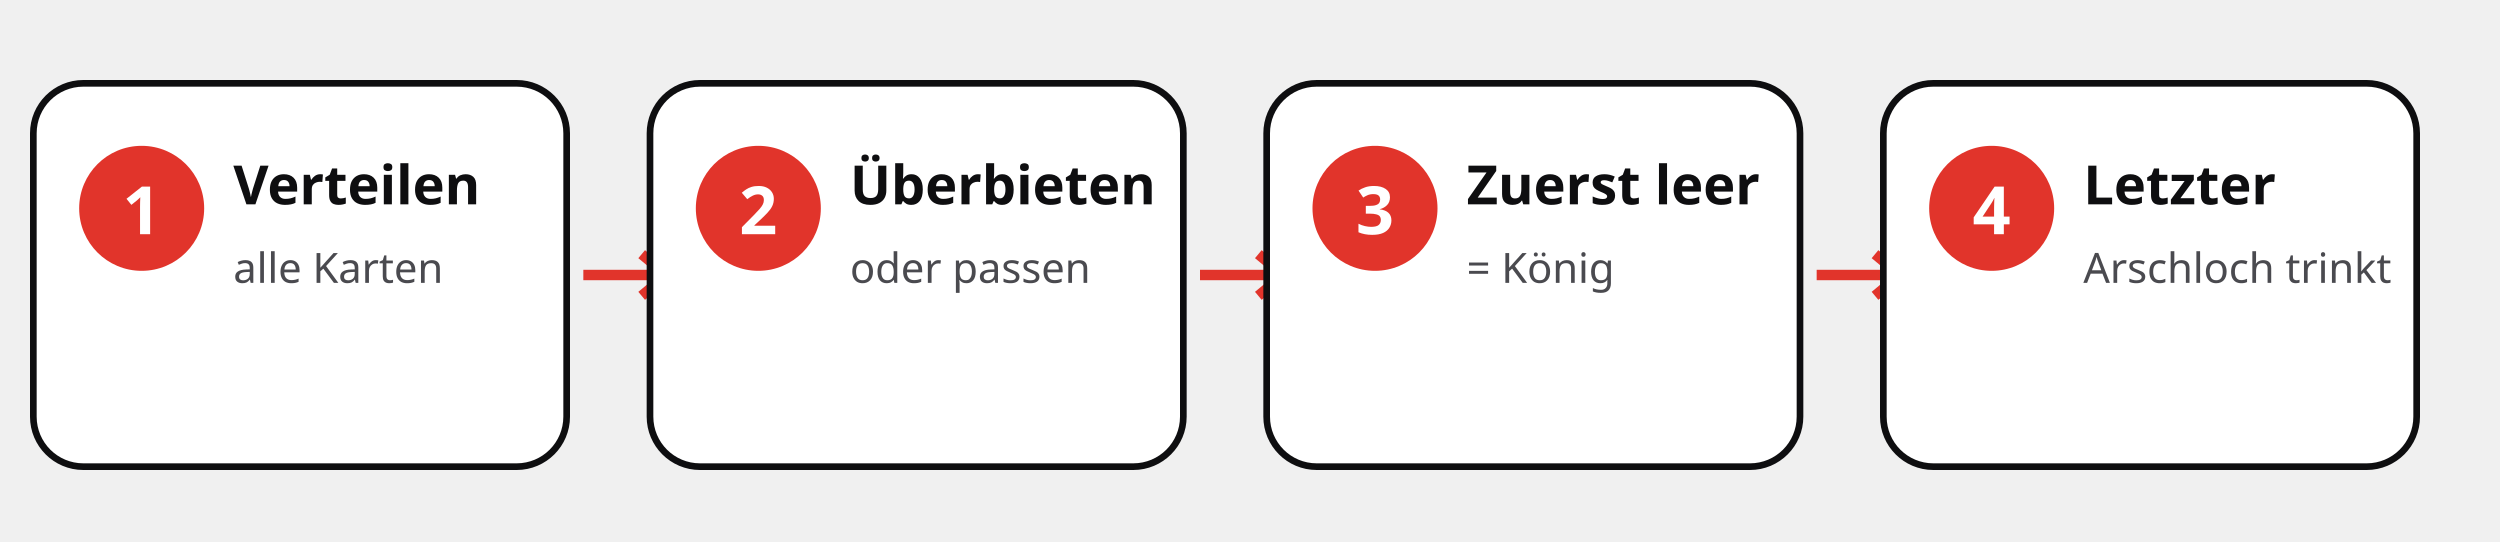
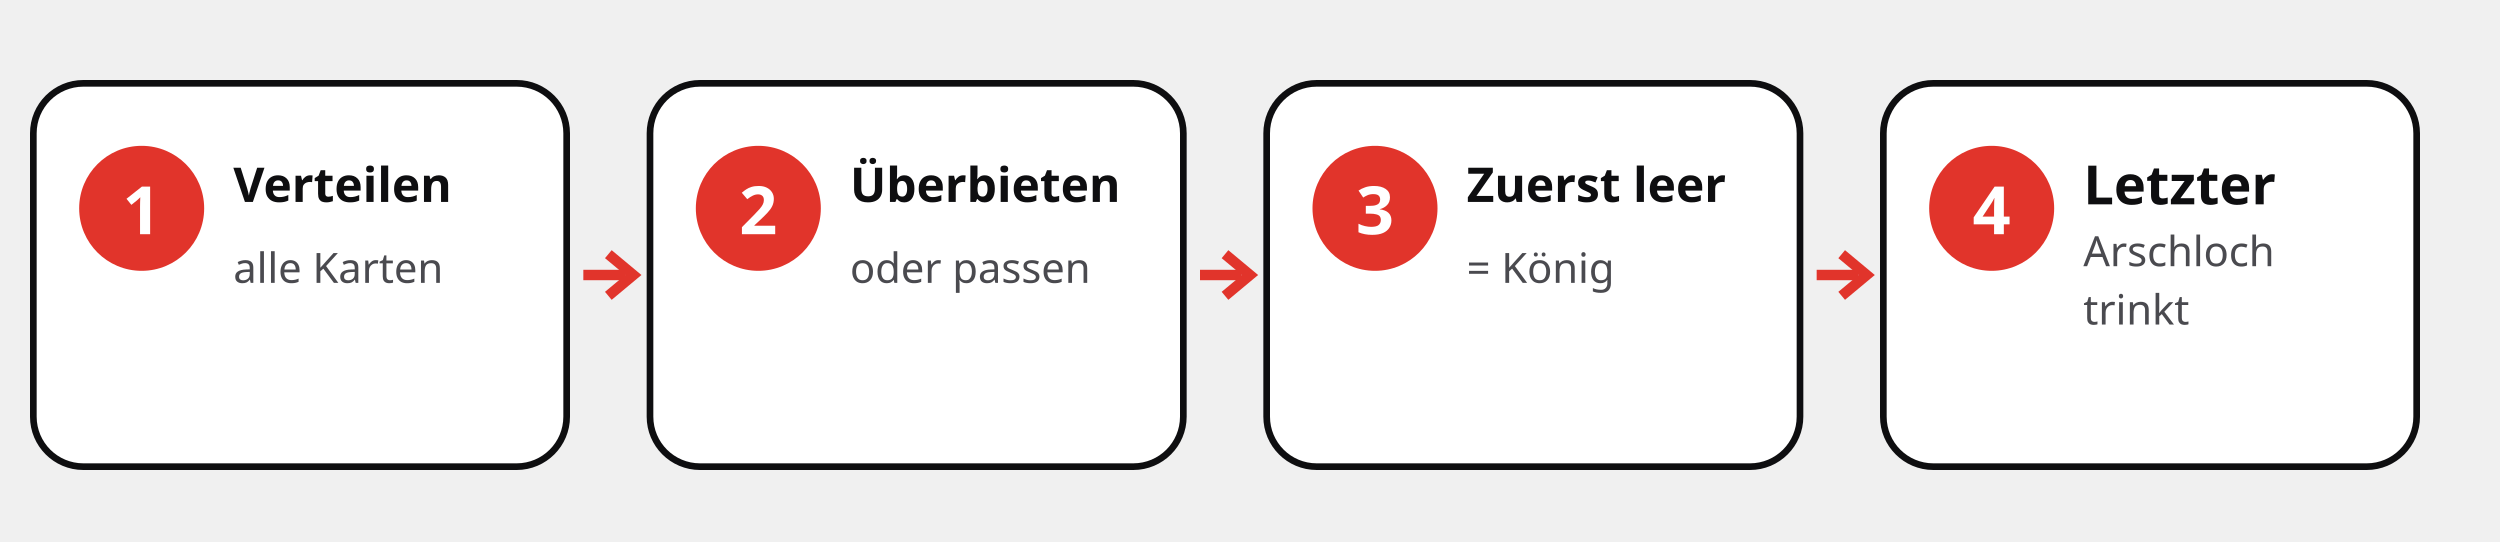
- <svg xmlns="http://www.w3.org/2000/svg" viewBox="0 0 600 130" role="img" aria-label="Arschloch Ablauf in vier Schritten: alle Karten verteilen, reihum überbieten oder passen, wer zuerst alle Karten los ist wird König, der Letzte ist das Arschloch und trinkt.">
+ <svg xmlns="http://www.w3.org/2000/svg" viewBox="0 0 600 130" role="img" aria-label="Arschloch Ablauf in vier Schritten: 1. Verteilen (alle Karten); 2. Überbieten (oder passen); 3. Zuerst leer (= König); 4. Letzter (Arschloch trinkt).">
  <rect x="8" y="20" width="128" height="92" rx="12" fill="#fff" stroke="#0E0E10" stroke-width="1.6" />
  <circle cx="34" cy="50" r="15" fill="#E1342B" />
  <text x="34" y="50" text-anchor="middle" dominant-baseline="central" font-family="sans-serif" font-size="16" font-weight="700" fill="#fff">1</text>
-   <text x="56" y="44" text-anchor="start" dominant-baseline="central" font-family="sans-serif" font-size="13" font-weight="700" fill="#0E0E10">Verteilen</text>
-   <text x="56" y="64" text-anchor="start" dominant-baseline="central" font-family="sans-serif" font-size="10" font-weight="400" fill="#4A4A4F">alle Karten</text>
-   <polyline points="140,66 160,66" fill="none" stroke="#E1342B" stroke-width="2.5" />
-   <polyline points="154,61 160,66 154,71" fill="none" stroke="#E1342B" stroke-width="2.5" />
+   <text x="56" y="44" dominant-baseline="central" font-family="sans-serif" font-size="11.5" font-weight="700" fill="#0E0E10">Verteilen</text>
+   <text x="56" y="64" dominant-baseline="central" font-family="sans-serif" font-size="10" fill="#4A4A4F">alle Karten</text>
  <rect x="156" y="20" width="128" height="92" rx="12" fill="#fff" stroke="#0E0E10" stroke-width="1.6" />
  <circle cx="182" cy="50" r="15" fill="#E1342B" />
  <text x="182" y="50" text-anchor="middle" dominant-baseline="central" font-family="sans-serif" font-size="16" font-weight="700" fill="#fff">2</text>
-   <text x="204" y="44" text-anchor="start" dominant-baseline="central" font-family="sans-serif" font-size="13" font-weight="700" fill="#0E0E10">Überbieten</text>
-   <text x="204" y="64" text-anchor="start" dominant-baseline="central" font-family="sans-serif" font-size="10" font-weight="400" fill="#4A4A4F">oder passen</text>
-   <polyline points="288,66 308,66" fill="none" stroke="#E1342B" stroke-width="2.5" />
-   <polyline points="302,61 308,66 302,71" fill="none" stroke="#E1342B" stroke-width="2.5" />
+   <text x="204" y="44" dominant-baseline="central" font-family="sans-serif" font-size="11.5" font-weight="700" fill="#0E0E10">Überbieten</text>
+   <text x="204" y="64" dominant-baseline="central" font-family="sans-serif" font-size="10" fill="#4A4A4F">oder passen</text>
  <rect x="304" y="20" width="128" height="92" rx="12" fill="#fff" stroke="#0E0E10" stroke-width="1.6" />
  <circle cx="330" cy="50" r="15" fill="#E1342B" />
  <text x="330" y="50" text-anchor="middle" dominant-baseline="central" font-family="sans-serif" font-size="16" font-weight="700" fill="#fff">3</text>
-   <text x="352" y="44" text-anchor="start" dominant-baseline="central" font-family="sans-serif" font-size="13" font-weight="700" fill="#0E0E10">Zuerst leer</text>
-   <text x="352" y="64" text-anchor="start" dominant-baseline="central" font-family="sans-serif" font-size="10" font-weight="400" fill="#4A4A4F">= König</text>
-   <polyline points="436,66 456,66" fill="none" stroke="#E1342B" stroke-width="2.5" />
-   <polyline points="450,61 456,66 450,71" fill="none" stroke="#E1342B" stroke-width="2.5" />
+   <text x="352" y="44" dominant-baseline="central" font-family="sans-serif" font-size="11.5" font-weight="700" fill="#0E0E10">Zuerst leer</text>
+   <text x="352" y="64" dominant-baseline="central" font-family="sans-serif" font-size="10" fill="#4A4A4F">= König</text>
  <rect x="452" y="20" width="128" height="92" rx="12" fill="#fff" stroke="#0E0E10" stroke-width="1.6" />
  <circle cx="478" cy="50" r="15" fill="#E1342B" />
  <text x="478" y="50" text-anchor="middle" dominant-baseline="central" font-family="sans-serif" font-size="16" font-weight="700" fill="#fff">4</text>
-   <text x="500" y="44" text-anchor="start" dominant-baseline="central" font-family="sans-serif" font-size="13" font-weight="700" fill="#0E0E10">Letzter</text>
-   <text x="500" y="64" text-anchor="start" dominant-baseline="central" font-family="sans-serif" font-size="10" font-weight="400" fill="#4A4A4F">Arschloch trinkt</text>
+   <text x="500" y="44" dominant-baseline="central" font-family="sans-serif" font-size="13" font-weight="700" fill="#0E0E10">Letzter</text>
+   <text x="500" y="60" dominant-baseline="central" font-family="sans-serif" font-size="10" fill="#4A4A4F">Arschloch</text>
+   <text x="500" y="74" dominant-baseline="central" font-family="sans-serif" font-size="10" fill="#4A4A4F">trinkt</text>
+   <polyline points="140,66 150,66" fill="none" stroke="#E1342B" stroke-width="2.5" />
+   <polyline points="146,61 152,66 146,71" fill="none" stroke="#E1342B" stroke-width="2.5" />
+   <polyline points="288,66 298,66" fill="none" stroke="#E1342B" stroke-width="2.5" />
+   <polyline points="294,61 300,66 294,71" fill="none" stroke="#E1342B" stroke-width="2.5" />
+   <polyline points="436,66 446,66" fill="none" stroke="#E1342B" stroke-width="2.5" />
+   <polyline points="442,61 448,66 442,71" fill="none" stroke="#E1342B" stroke-width="2.5" />
</svg>
